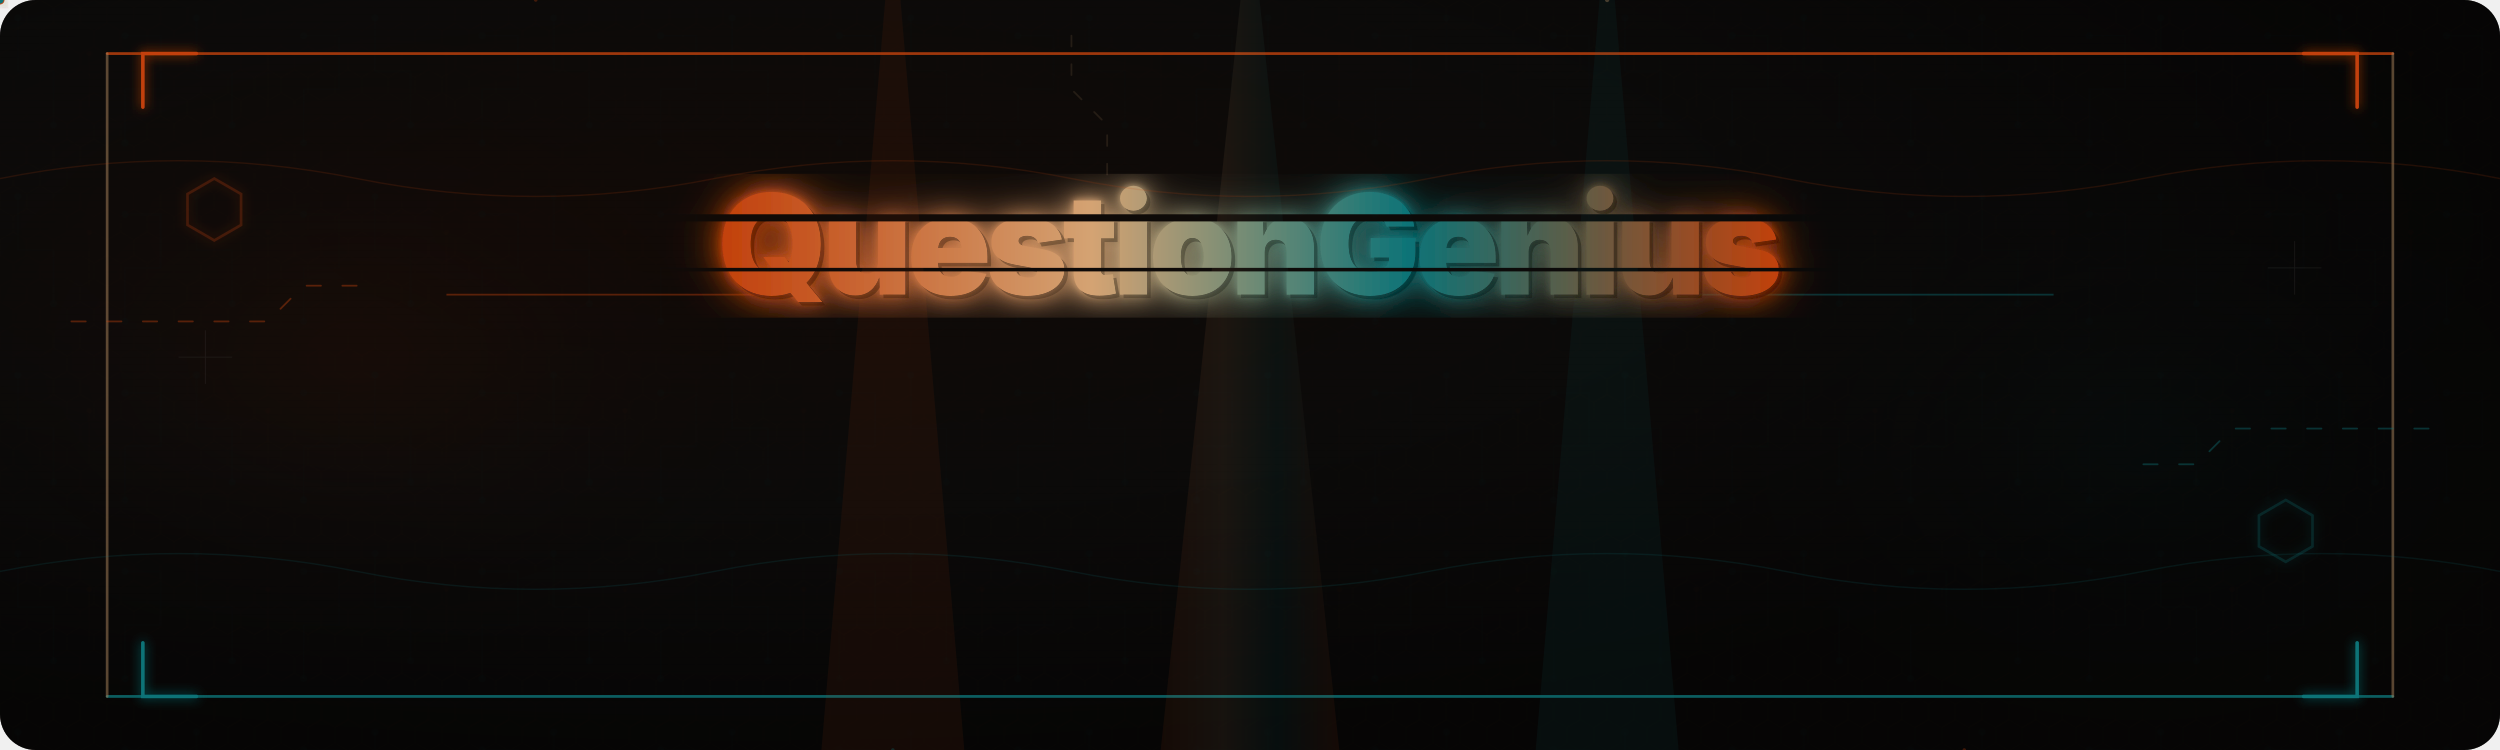
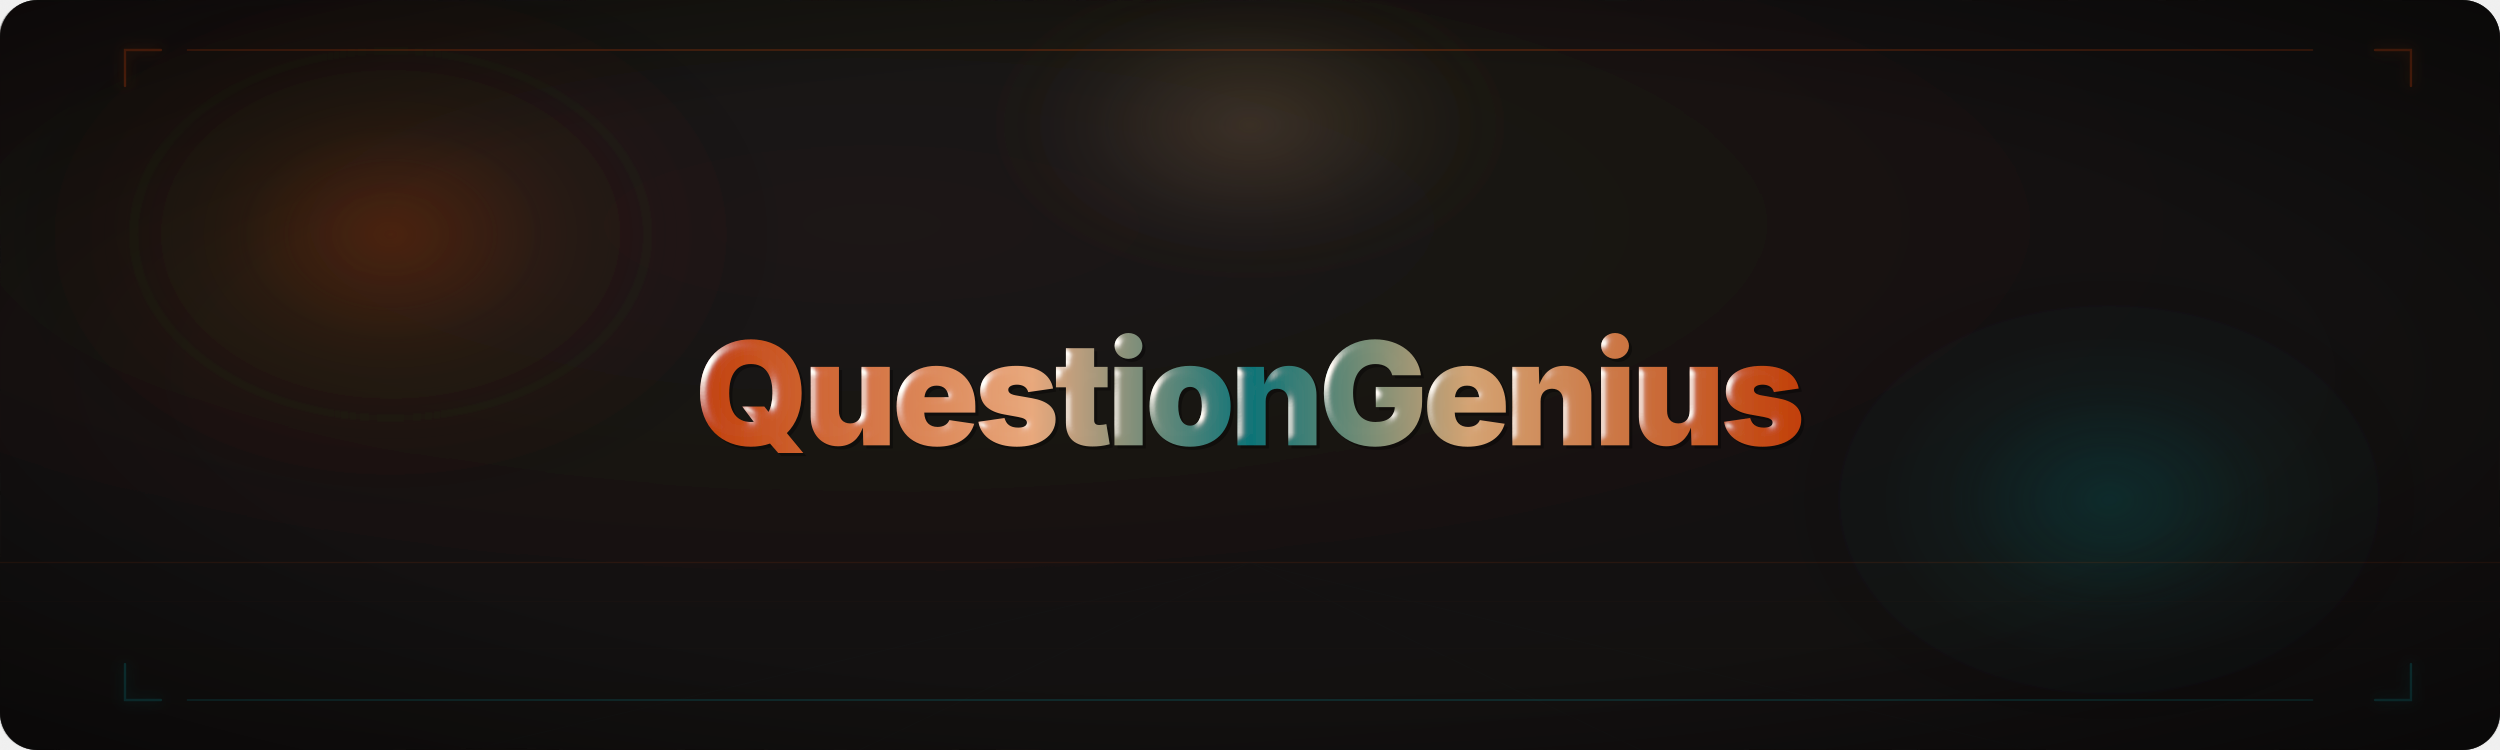
- <svg xmlns="http://www.w3.org/2000/svg" viewBox="0 0 1400 420" width="100%" style="max-width: 1400px;" preserveAspectRatio="xMidYMid slice">
+ <svg xmlns="http://www.w3.org/2000/svg" viewBox="0 0 1600 480" width="100%" style="max-width: 1600px;" preserveAspectRatio="xMidYMid slice">
  <defs>
-     <radialGradient id="mesh1" cx="30%" cy="30%" r="70%">
-       <stop offset="0%" stop-color="#2a1810">
-         <animate attributeName="stop-color" values="#2a1810;#1c1917;#2a1810" dur="8s" repeatCount="indefinite" />
+     <radialGradient id="voidMesh" cx="35%" cy="30%" r="85%">
+       <stop offset="0%" stop-color="#1c1815">
+         <animate attributeName="stop-color" values="#1c1815;#231e1a;#1c1815" dur="14s" repeatCount="indefinite" />
      </stop>
-       <stop offset="50%" stop-color="#1c1917">
-         <animate attributeName="stop-color" values="#1c1917;#231f1d;#1c1917" dur="10s" repeatCount="indefinite" />
+       <stop offset="45%" stop-color="#13110f">
+         <animate attributeName="stop-color" values="#13110f;#181614;#13110f" dur="18s" repeatCount="indefinite" />
      </stop>
-       <stop offset="100%" stop-color="#0f0d0c">
-         <animate attributeName="stop-color" values="#0f0d0c;#1a1512;#0f0d0c" dur="12s" repeatCount="indefinite" />
+       <stop offset="100%" stop-color="#0a0908">
+         <animate attributeName="stop-color" values="#0a0908;#0d0b0a;#0a0908" dur="22s" repeatCount="indefinite" />
      </stop>
-       <animate attributeName="cx" values="30%;70%;30%" dur="15s" repeatCount="indefinite" />
-       <animate attributeName="cy" values="30%;70%;30%" dur="18s" repeatCount="indefinite" />
-     </radialGradient>
-     <radialGradient id="orbGlow" cx="50%" cy="50%" r="50%">
-       <stop offset="0%" stop-color="rgba(194,65,12,0.25)" />
-       <stop offset="40%" stop-color="rgba(194,65,12,0.08)" />
+       <animate attributeName="cx" values="35%;40%;30%;35%" dur="24s" repeatCount="indefinite" />
+       <animate attributeName="cy" values="30%;35%;25%;30%" dur="28s" repeatCount="indefinite" />
+     </radialGradient>
+     <radialGradient id="orbWarm" cx="50%" cy="50%" r="50%">
+       <stop offset="0%" stop-color="rgba(194,65,12,0.35)" />
+       <stop offset="35%" stop-color="rgba(194,65,12,0.1)" />
      <stop offset="100%" stop-color="transparent" />
    </radialGradient>
-     <radialGradient id="orbGlowTeal" cx="50%" cy="50%" r="50%">
-       <stop offset="0%" stop-color="rgba(13,115,119,0.2)" />
-       <stop offset="50%" stop-color="rgba(13,115,119,0.05)" />
+     <radialGradient id="orbTeal" cx="50%" cy="50%" r="50%">
+       <stop offset="0%" stop-color="rgba(13,115,119,0.3)" />
+       <stop offset="40%" stop-color="rgba(13,115,119,0.08)" />
      <stop offset="100%" stop-color="transparent" />
    </radialGradient>
-     <linearGradient id="titleGrad" x1="0%" y1="0%" x2="100%" y2="0%">
-       <stop offset="0%" stop-color="#c2410c">
-         <animate attributeName="stop-color" values="#c2410c;#e85d1a;#c2410c;#8b2e05;#c2410c" dur="4s" repeatCount="indefinite" />
-         <animate attributeName="offset" values="0%;15%;0%" dur="6s" repeatCount="indefinite" />
-       </stop>
-       <stop offset="35%" stop-color="#d4a373">
-         <animate attributeName="stop-color" values="#d4a373;#f5c99a;#d4a373;#b88a5a;#d4a373" dur="5s" repeatCount="indefinite" />
-       </stop>
-       <stop offset="65%" stop-color="#0d7377">
-         <animate attributeName="stop-color" values="#0d7377;#1a9a9e;#0d7377;#085a5e;#0d7377" dur="4.5s" repeatCount="indefinite" />
-         <animate attributeName="offset" values="65%;85%;65%" dur="7s" repeatCount="indefinite" />
-       </stop>
-       <stop offset="100%" stop-color="#c2410c">
-         <animate attributeName="stop-color" values="#c2410c;#d4a373;#0d7377;#c2410c" dur="8s" repeatCount="indefinite" />
-       </stop>
+     <radialGradient id="orbSand" cx="50%" cy="50%" r="50%">
+       <stop offset="0%" stop-color="rgba(212,163,115,0.2)" />
+       <stop offset="50%" stop-color="rgba(212,163,115,0.05)" />
+       <stop offset="100%" stop-color="transparent" />
+     </radialGradient>
+     <linearGradient id="titleShimmer" x1="0%" y1="0%" x2="100%" y2="0%">
+       <stop offset="0%" stop-color="#c2410c" />
+       <stop offset="30%" stop-color="#e8a87c" />
+       <stop offset="50%" stop-color="#0d7377" />
+       <stop offset="70%" stop-color="#d4a373" />
+       <stop offset="100%" stop-color="#c2410c" />
+       <animateTransform attributeName="gradientTransform" type="translate" from="-1600 0" to="1600 0" dur="5s" repeatCount="indefinite" begin="3s" />
    </linearGradient>
-     <filter id="neonGlow" x="-100%" y="-100%" width="300%" height="300%">
-       <feGaussianBlur stdDeviation="2" result="blur1" />
-       <feGaussianBlur stdDeviation="6" result="blur2" />
-       <feGaussianBlur stdDeviation="12" result="blur3" />
-       <feMerge>
-         <feMergeNode in="blur3" />
-         <feMergeNode in="blur2" />
-         <feMergeNode in="blur1" />
+     <linearGradient id="streakShimmer" x1="0%" y1="0%" x2="100%" y2="0%">
+       <stop offset="0%" stop-color="transparent" />
+       <stop offset="42%" stop-color="transparent" />
+       <stop offset="50%" stop-color="rgba(255,255,255,0.25)" />
+       <stop offset="58%" stop-color="transparent" />
+       <stop offset="100%" stop-color="transparent" />
+       <animateTransform attributeName="gradientTransform" type="translate" from="-1600 0" to="1600 0" dur="7s" repeatCount="indefinite" begin="4s" />
+     </linearGradient>
+     <filter id="etherealDistort" x="-20%" y="-20%" width="140%" height="140%">
+       <feTurbulence type="fractalNoise" baseFrequency="0.008" numOctaves="3" seed="1" result="turb">
+         <animate attributeName="seed" values="1;2;3;4;5;6;7;8;9;10;1" dur="30s" repeatCount="indefinite" />
+         <animate attributeName="baseFrequency" values="0.008;0.009;0.008" dur="20s" repeatCount="indefinite" />
+       </feTurbulence>
+       <feDisplacementMap in="SourceGraphic" in2="turb" scale="4" xChannelSelector="R" yChannelSelector="G" result="distort" />
+       <feGaussianBlur in="distort" stdDeviation="0.5" result="soft" />
+       <feMerge>
+         <feMergeNode in="soft" />
+       </feMerge>
+     </filter>
+     <filter id="metallicSheen" x="-50%" y="-50%" width="200%" height="200%">
+       <feGaussianBlur in="SourceAlpha" stdDeviation="3" result="blur" />
+       <feSpecularLighting in="blur" surfaceScale="4" specularConstant="1.2" specularExponent="25" lighting-color="#fff5e6" result="spec">
+         <fePointLight x="-400" y="-200" z="300">
+           <animate attributeName="x" values="-400;2000;-400" dur="8s" repeatCount="indefinite" />
+           <animate attributeName="y" values="-200;400;-200" dur="12s" repeatCount="indefinite" />
+         </fePointLight>
+       </feSpecularLighting>
+       <feComposite in="spec" in2="SourceAlpha" operator="in" result="specOut" />
+       <feMerge>
        <feMergeNode in="SourceGraphic" />
-       </feMerge>
-     </filter>
-     <filter id="softGlow" x="-50%" y="-50%" width="200%" height="200%">
-       <feGaussianBlur stdDeviation="3" result="blur" />
+         <feMergeNode in="specOut" />
+       </feMerge>
+     </filter>
+     <filter id="auraGlow" x="-100%" y="-100%" width="300%" height="300%">
+       <feGaussianBlur stdDeviation="2" result="b1" />
+       <feGaussianBlur stdDeviation="6" result="b2" />
+       <feGaussianBlur stdDeviation="14" result="b3" />
+       <feMerge>
+         <feMergeNode in="b3" />
+         <feMergeNode in="b2" />
+         <feMergeNode in="b1" />
+         <feMergeNode in="SourceGraphic" />
+       </feMerge>
+     </filter>
+     <filter id="softAura" x="-50%" y="-50%" width="200%" height="200%">
+       <feGaussianBlur stdDeviation="4" result="blur" />
      <feMerge>
        <feMergeNode in="blur" />
        <feMergeNode in="SourceGraphic" />
      </feMerge>
    </filter>
-     <filter id="bloom" x="-50%" y="-50%" width="200%" height="200%">
-       <feGaussianBlur stdDeviation="8" result="blur" />
-       <feComponentTransfer in="blur" result="glow">
-         <feFuncA type="linear" slope="1.5" />
-       </feComponentTransfer>
-       <feMerge>
-         <feMergeNode in="glow" />
+     <filter id="filmGrain">
+       <feTurbulence type="fractalNoise" baseFrequency="0.9" numOctaves="4" stitchTiles="stitch" result="noise" />
+       <feColorMatrix type="matrix" values="1 0 0 0 0  0 1 0 0 0  0 0 1 0 0  0 0 0 0.025 0" in="noise" result="grain" />
+       <feBlend mode="overlay" in="grain" in2="SourceGraphic" />
+     </filter>
+     <filter id="edgeBloom" x="-50%" y="-50%" width="200%" height="200%">
+       <feGaussianBlur in="SourceAlpha" stdDeviation="8" result="blur" />
+       <feColorMatrix in="blur" type="matrix" values="0 0 0 0 0.76  0 0 0 0 0.25  0 0 0 0 0.05  0 0 0 0.6 0" result="coloredBlur" />
+       <feMerge>
+         <feMergeNode in="coloredBlur" />
        <feMergeNode in="SourceGraphic" />
      </feMerge>
    </filter>
-     <filter id="noiseFilter">
-       <feTurbulence type="fractalNoise" baseFrequency="0.9" numOctaves="4" stitchTiles="stitch" result="noise" />
-       <feColorMatrix type="matrix" values="1 0 0 0 0  0 1 0 0 0  0 0 1 0 0  0 0 0 0.04 0" in="noise" result="coloredNoise" />
-       <feComposite operator="in" in="coloredNoise" in2="SourceGraphic" result="composite" />
-       <feBlend mode="multiply" in="composite" in2="SourceGraphic" />
-     </filter>
-     <pattern id="scanlines" width="4" height="4" patternUnits="userSpaceOnUse">
-       <line x1="0" y1="0" x2="4" y2="0" stroke="rgba(0,0,0,0.15)" stroke-width="1" />
-     </pattern>
-     <pattern id="hexGrid" width="30" height="52" patternUnits="userSpaceOnUse" patternTransform="scale(0.5)">
-       <path d="M15 0 L30 8.66 L30 25.98 L15 34.64 L0 25.98 L0 8.66 Z" fill="none" stroke="rgba(194,65,12,0.06)" stroke-width="0.5" />
-       <path d="M45 0 L60 8.66 L60 25.98 L45 34.64 L30 25.98 L30 8.66 Z" fill="none" stroke="rgba(194,65,12,0.06)" stroke-width="0.5" />
-       <path d="M30 25.98 L45 34.64 L45 51.96 L30 60.62 L15 51.96 L15 34.64 Z" fill="none" stroke="rgba(194,65,12,0.06)" stroke-width="0.5" />
-     </pattern>
-     <pattern id="circuit" width="100" height="100" patternUnits="userSpaceOnUse">
-       <path d="M10 10 L10 40 L30 40 L30 70" fill="none" stroke="rgba(13,115,119,0.08)" stroke-width="0.8" />
-       <circle cx="10" cy="10" r="2" fill="rgba(13,115,119,0.12)" />
-       <circle cx="30" cy="70" r="2" fill="rgba(13,115,119,0.12)" />
-       <path d="M70 20 L90 20 L90 50 L70 50 L70 80" fill="none" stroke="rgba(13,115,119,0.08)" stroke-width="0.8" />
-       <circle cx="70" cy="20" r="2" fill="rgba(13,115,119,0.12)" />
-       <circle cx="70" cy="80" r="2" fill="rgba(13,115,119,0.12)" />
-       <path d="M50 30 L50 60" fill="none" stroke="rgba(194,65,12,0.06)" stroke-width="0.6" />
-       <circle cx="50" cy="30" r="1.5" fill="rgba(194,65,12,0.1)" />
-     </pattern>
-     <mask id="glitchMask">
-       <rect x="0" y="0" width="1400" height="420" fill="white" />
-       <rect x="0" y="120" width="1400" height="4" fill="black">
-         <animate attributeName="y" values="120;125;115;120" dur="0.3s" begin="1.5s" fill="freeze" />
-         <animate attributeName="opacity" values="1;0" dur="0.1s" begin="1.8s" fill="freeze" />
-       </rect>
-       <rect x="0" y="180" width="1400" height="3" fill="black">
-         <animate attributeName="y" values="180;178;182;180" dur="0.25s" begin="1.7s" fill="freeze" />
-         <animate attributeName="opacity" values="1;0" dur="0.1s" begin="1.95s" fill="freeze" />
-       </rect>
-       <rect x="0" y="150" width="1400" height="2" fill="black">
-         <animate attributeName="y" values="150;152;148;150" dur="0.2s" begin="1.9s" fill="freeze" />
-         <animate attributeName="opacity" values="1;0" dur="0.1s" begin="2.1s" fill="freeze" />
-       </rect>
-       <rect x="0" y="0" width="0" height="420" fill="black">
-         <animate attributeName="width" from="0" to="1400" dur="1.2s" fill="freeze" calcMode="spline" keySplines="0.16 1 0.3 1" />
+     <radialGradient id="vignette" cx="50%" cy="50%" r="75%">
+       <stop offset="55%" stop-color="transparent" />
+       <stop offset="100%" stop-color="rgba(0,0,0,0.55)" />
+     </radialGradient>
+     <mask id="titleReveal">
+       <rect x="0" y="0" width="1600" height="480" fill="white" />
+       <rect x="800" y="200" width="0" height="100" fill="black" rx="2">
+         <animate attributeName="x" values="800;800;800" dur="1.6s" fill="freeze" calcMode="spline" keySplines="0.16 1 0.3 1;0.16 1 0.3 1" begin="1.8s" />
+         <animate attributeName="width" values="0;900;0" dur="1.6s" fill="freeze" calcMode="spline" keySplines="0.16 1 0.3 1;0.16 1 0.3 1" begin="1.8s" />
      </rect>
    </mask>
-     <radialGradient id="particleGrad" cx="50%" cy="50%" r="50%">
-       <stop offset="0%" stop-color="white" stop-opacity="1" />
-       <stop offset="100%" stop-color="white" stop-opacity="0" />
-     </radialGradient>
-     <clipPath id="titleClip">
-       <rect x="200" y="80" width="1000" height="120" />
-     </clipPath>
+     <mask id="shimmerMask">
+       <rect x="0" y="0" width="1600" height="480" fill="white" />
+       <rect x="0" y="200" width="1600" height="100" fill="black">
+         <animate attributeName="x" values="1600;-1600" dur="5s" repeatCount="indefinite" begin="3s" />
+       </rect>
+     </mask>
  </defs>
-   <rect width="1400" height="420" fill="url(#mesh1)" rx="20" />
-   <ellipse cx="200" cy="200" rx="300" ry="200" fill="url(#orbGlow)" opacity="0.6">
-     <animateTransform attributeName="transform" type="translate" values="0,0; 100,-50; 50,30; 0,0" dur="12s" repeatCount="indefinite" />
-     <animate attributeName="opacity" values="0.4;0.7;0.4" dur="6s" repeatCount="indefinite" />
-   </ellipse>
-   <ellipse cx="1200" cy="250" rx="250" ry="180" fill="url(#orbGlowTeal)" opacity="0.5">
-     <animateTransform attributeName="transform" type="translate" values="0,0; -80,40; -30,-20; 0,0" dur="14s" repeatCount="indefinite" />
-     <animate attributeName="opacity" values="0.3;0.6;0.3" dur="8s" repeatCount="indefinite" />
-   </ellipse>
-   <rect width="1400" height="420" fill="url(#hexGrid)" opacity="0.5" rx="20" />
-   <rect width="1400" height="420" fill="url(#circuit)" opacity="0.4" rx="20" />
-   <rect width="1400" height="420" fill="url(#scanlines)" opacity="0.3" rx="20" />
-   <rect width="1400" height="420" filter="url(#noiseFilter)" opacity="0.6" rx="20" />
-   <g fill="none" stroke-width="1.5" opacity="0.8">
-     <line x1="60" y1="30" x2="1340" y2="30" stroke="#c2410c" stroke-linecap="round">
-       <animate attributeName="stroke-dasharray" from="0 1280" to="1280 0" dur="1.5s" fill="freeze" calcMode="spline" keySplines="0.16 1 0.3 1" />
-       <animate attributeName="opacity" values="0.8;0.4;0.8" dur="3s" repeatCount="indefinite" begin="1.5s" />
-     </line>
-     <line x1="60" y1="390" x2="1340" y2="390" stroke="#0d7377" stroke-linecap="round">
-       <animate attributeName="stroke-dasharray" from="0 1280" to="1280 0" dur="1.5s" fill="freeze" calcMode="spline" keySplines="0.16 1 0.3 1" begin="0.3s" />
-       <animate attributeName="opacity" values="0.8;0.4;0.8" dur="3s" repeatCount="indefinite" begin="1.8s" />
-     </line>
-     <line x1="60" y1="30" x2="60" y2="390" stroke="#d4a373" stroke-linecap="round" opacity="0.5">
-       <animate attributeName="stroke-dasharray" from="0 360" to="360 0" dur="1s" fill="freeze" calcMode="spline" keySplines="0.16 1 0.3 1" begin="0.6s" />
-     </line>
-     <line x1="1340" y1="30" x2="1340" y2="390" stroke="#d4a373" stroke-linecap="round" opacity="0.5">
-       <animate attributeName="stroke-dasharray" from="0 360" to="360 0" dur="1s" fill="freeze" calcMode="spline" keySplines="0.16 1 0.3 1" begin="0.9s" />
-     </line>
-   </g>
-   <g stroke-width="2" fill="none" stroke-linecap="round">
-     <path d="M 80 60 L 80 30 L 110 30" stroke="#c2410c" filter="url(#softGlow)">
-       <animate attributeName="stroke-dasharray" from="0 100" to="100 0" dur="0.8s" fill="freeze" calcMode="spline" keySplines="0.16 1 0.3 1" />
-       <animate attributeName="opacity" values="1;0.6;1" dur="2s" repeatCount="indefinite" begin="1s" />
+   <rect width="1600" height="480" fill="url(#voidMesh)" rx="24" />
+   <rect width="1600" height="480" fill="url(#voidMesh)" filter="url(#etherealDistort)" opacity="0.6" rx="24" />
+   <rect width="1600" height="480" fill="#1c1815" filter="url(#filmGrain)" opacity="0.4" rx="24" />
+   <g opacity="0.5">
+     <ellipse cx="250" cy="150" rx="280" ry="200" fill="url(#orbWarm)" filter="url(#softAura)">
+       <animateTransform attributeName="transform" type="translate" values="0,0; 80,-40; 40,30; 0,0" dur="20s" repeatCount="indefinite" />
+       <animate attributeName="opacity" values="0.4;0.6;0.4" dur="8s" repeatCount="indefinite" />
+     </ellipse>
+     <ellipse cx="1350" cy="320" rx="250" ry="180" fill="url(#orbTeal)" filter="url(#softAura)">
+       <animateTransform attributeName="transform" type="translate" values="0,0; -60,30; -20,-20; 0,0" dur="24s" repeatCount="indefinite" />
+       <animate attributeName="opacity" values="0.35;0.55;0.35" dur="10s" repeatCount="indefinite" />
+     </ellipse>
+     <ellipse cx="800" cy="80" rx="200" ry="120" fill="url(#orbSand)" filter="url(#softAura)">
+       <animateTransform attributeName="transform" type="translate" values="0,0; 50,20; -30,10; 0,0" dur="18s" repeatCount="indefinite" />
+       <animate attributeName="opacity" values="0.25;0.45;0.25" dur="12s" repeatCount="indefinite" />
+     </ellipse>
+   </g>
+   <g transform="translate(800, 360)" opacity="0.12">
+     <line x1="-800" y1="0" x2="800" y2="0" stroke="#c2410c" stroke-width="0.8">
+       <animate attributeName="opacity" values="0.3;0.1;0.3" dur="6s" repeatCount="indefinite" />
+     </line>
+     <line x1="-800" y1="25" x2="800" y2="25" stroke="#c2410c" stroke-width="0.6" opacity="0.2">
+       <animate attributeName="opacity" values="0.2;0.08;0.2" dur="7s" repeatCount="indefinite" />
+     </line>
+     <line x1="-800" y1="55" x2="800" y2="55" stroke="#c2410c" stroke-width="0.4" opacity="0.15">
+       <animate attributeName="opacity" values="0.15;0.06;0.15" dur="8s" repeatCount="indefinite" />
+     </line>
+     <line x1="-800" y1="90" x2="800" y2="90" stroke="#c2410c" stroke-width="0.3" opacity="0.1">
+       <animate attributeName="opacity" values="0.1;0.04;0.1" dur="9s" repeatCount="indefinite" />
+     </line>
+     <line x1="0" y1="0" x2="-500" y2="120" stroke="#0d7377" stroke-width="0.5" opacity="0.15">
+       <animate attributeName="opacity" values="0.12;0.05;0.12" dur="10s" repeatCount="indefinite" />
+     </line>
+     <line x1="0" y1="0" x2="-250" y2="120" stroke="#0d7377" stroke-width="0.5" opacity="0.15">
+       <animate attributeName="opacity" values="0.12;0.05;0.12" dur="11s" repeatCount="indefinite" />
+     </line>
+     <line x1="0" y1="0" x2="250" y2="120" stroke="#0d7377" stroke-width="0.5" opacity="0.15">
+       <animate attributeName="opacity" values="0.12;0.05;0.12" dur="12s" repeatCount="indefinite" />
+     </line>
+     <line x1="0" y1="0" x2="500" y2="120" stroke="#0d7377" stroke-width="0.5" opacity="0.15">
+       <animate attributeName="opacity" values="0.12;0.05;0.12" dur="13s" repeatCount="indefinite" />
+     </line>
+   </g>
+   <g opacity="0.35">
+     <line x1="120" y1="32" x2="1480" y2="32" stroke="#c2410c" stroke-width="1" stroke-linecap="round">
+       <animate attributeName="stroke-dasharray" from="0 1360" to="1360 0" dur="1.4s" fill="freeze" calcMode="spline" keySplines="0.16 1 0.3 1" />
+       <animate attributeName="opacity" values="0.35;0.18;0.35" dur="5s" repeatCount="indefinite" begin="1.4s" />
+     </line>
+     <line x1="120" y1="448" x2="1480" y2="448" stroke="#0d7377" stroke-width="1" stroke-linecap="round">
+       <animate attributeName="stroke-dasharray" from="0 1360" to="1360 0" dur="1.4s" fill="freeze" calcMode="spline" keySplines="0.16 1 0.3 1" begin="0.3s" />
+       <animate attributeName="opacity" values="0.35;0.18;0.35" dur="5.5s" repeatCount="indefinite" begin="1.7s" />
+     </line>
+   </g>
+   <g stroke-width="1.5" fill="none" stroke-linecap="round" opacity="0.45">
+     <path d="M 80 55 L 80 32 L 103 32" stroke="#c2410c" filter="url(#softAura)">
+       <animate attributeName="stroke-dasharray" from="0 100" to="100 0" dur="0.9s" fill="freeze" calcMode="spline" keySplines="0.16 1 0.3 1" />
+       <animate attributeName="opacity" values="0.45;0.22;0.45" dur="4s" repeatCount="indefinite" begin="1s" />
    </path>
-     <path d="M 1290 30 L 1320 30 L 1320 60" stroke="#c2410c" filter="url(#softGlow)">
-       <animate attributeName="stroke-dasharray" from="0 100" to="100 0" dur="0.8s" fill="freeze" calcMode="spline" keySplines="0.16 1 0.3 1" begin="0.2s" />
-       <animate attributeName="opacity" values="1;0.6;1" dur="2s" repeatCount="indefinite" begin="1.2s" />
+     <path d="M 1520 32 L 1543 32 L 1543 55" stroke="#c2410c" filter="url(#softAura)">
+       <animate attributeName="stroke-dasharray" from="0 100" to="100 0" dur="0.9s" fill="freeze" calcMode="spline" keySplines="0.16 1 0.3 1" begin="0.2s" />
+       <animate attributeName="opacity" values="0.45;0.22;0.45" dur="4s" repeatCount="indefinite" begin="1.2s" />
    </path>
-     <path d="M 80 360 L 80 390 L 110 390" stroke="#0d7377" filter="url(#softGlow)">
-       <animate attributeName="stroke-dasharray" from="0 100" to="100 0" dur="0.8s" fill="freeze" calcMode="spline" keySplines="0.16 1 0.3 1" begin="0.4s" />
-       <animate attributeName="opacity" values="1;0.6;1" dur="2s" repeatCount="indefinite" begin="1.4s" />
+     <path d="M 80 425 L 80 448 L 103 448" stroke="#0d7377" filter="url(#softAura)">
+       <animate attributeName="stroke-dasharray" from="0 100" to="100 0" dur="0.9s" fill="freeze" calcMode="spline" keySplines="0.16 1 0.3 1" begin="0.4s" />
+       <animate attributeName="opacity" values="0.45;0.22;0.45" dur="4s" repeatCount="indefinite" begin="1.4s" />
    </path>
-     <path d="M 1290 390 L 1320 390 L 1320 360" stroke="#0d7377" filter="url(#softGlow)">
-       <animate attributeName="stroke-dasharray" from="0 100" to="100 0" dur="0.8s" fill="freeze" calcMode="spline" keySplines="0.16 1 0.3 1" begin="0.6s" />
-       <animate attributeName="opacity" values="1;0.6;1" dur="2s" repeatCount="indefinite" begin="1.6s" />
+     <path d="M 1520 448 L 1543 448 L 1543 425" stroke="#0d7377" filter="url(#softAura)">
+       <animate attributeName="stroke-dasharray" from="0 100" to="100 0" dur="0.9s" fill="freeze" calcMode="spline" keySplines="0.16 1 0.3 1" begin="0.6s" />
+       <animate attributeName="opacity" values="0.45;0.22;0.45" dur="4s" repeatCount="indefinite" begin="1.6s" />
    </path>
  </g>
-   <g opacity="0.3">
-     <polygon points="120,100 135,108.66 135,125.98 120,134.64 105,125.98 105,108.66" fill="none" stroke="#c2410c" stroke-width="1.5" filter="url(#softGlow)">
-       <animateTransform attributeName="transform" type="rotate" from="0 120 117" to="360 120 117" dur="20s" repeatCount="indefinite" />
-       <animate attributeName="opacity" values="0.2;0.5;0.2" dur="4s" repeatCount="indefinite" />
-     </polygon>
-     <polygon points="1280,280 1295,288.66 1295,305.98 1280,314.64 1265,305.98 1265,288.66" fill="none" stroke="#0d7377" stroke-width="1.5" filter="url(#softGlow)">
-       <animateTransform attributeName="transform" type="rotate" from="0 1280 297" to="-360 1280 297" dur="25s" repeatCount="indefinite" />
-       <animate attributeName="opacity" values="0.2;0.5;0.2" dur="5s" repeatCount="indefinite" />
-     </polygon>
-     <path fill="rgba(194,65,12,0.08)" filter="url(#softGlow)">
-       <animate attributeName="d" values="M 180,150 Q 200,130 220,150 Q 240,170 220,190 Q 200,210 180,190 Q 160,170 180,150;               M 180,145 Q 205,125 225,155 Q 235,175 215,195 Q 195,215 175,185 Q 165,165 180,145;               M 180,150 Q 200,130 220,150 Q 240,170 220,190 Q 200,210 180,190 Q 160,170 180,150" dur="8s" repeatCount="indefinite" />
-     </path>
-     <path fill="rgba(13,115,119,0.08)" filter="url(#softGlow)">
-       <animate attributeName="d" values="M 1220,220 Q 1240,200 1260,220 Q 1280,240 1260,260 Q 1240,280 1220,260 Q 1200,240 1220,220;               M 1220,215 Q 1245,195 1265,225 Q 1275,245 1255,265 Q 1235,285 1215,255 Q 1205,235 1220,215;               M 1220,220 Q 1240,200 1260,220 Q 1280,240 1260,260 Q 1240,280 1220,260 Q 1200,240 1220,220" dur="10s" repeatCount="indefinite" />
-     </path>
-   </g>
-   <g fill="none" stroke-width="1" opacity="0.4">
-     <path d="M 40 180 L 150 180 L 170 160 L 200 160" stroke="#c2410c" stroke-linecap="round" stroke-dasharray="8 12">
-       <animate attributeName="stroke-dashoffset" from="0" to="-20" dur="1s" repeatCount="indefinite" />
-     </path>
-     <path d="M 1360 240 L 1250 240 L 1230 260 L 1200 260" stroke="#0d7377" stroke-linecap="round" stroke-dasharray="8 12">
-       <animate attributeName="stroke-dashoffset" from="0" to="-20" dur="1.2s" repeatCount="indefinite" />
-     </path>
-     <path d="M 600 20 L 600 50 L 620 70 L 620 100" stroke="#d4a373" stroke-linecap="round" stroke-dasharray="6 10" opacity="0.3">
-       <animate attributeName="stroke-dashoffset" from="0" to="-16" dur="0.8s" repeatCount="indefinite" />
-     </path>
-   </g>
-   <g>
-     <circle r="2.5" fill="#c2410c" filter="url(#softGlow)">
-       <animate attributeName="cx" values="100;300;500;300;100" dur="15s" repeatCount="indefinite" />
-       <animate attributeName="cy" values="50;150;100;200;50" dur="12s" repeatCount="indefinite" />
-       <animate attributeName="opacity" values="0.3;0.8;0.4;0.7;0.3" dur="4s" repeatCount="indefinite" />
-       <animate attributeName="r" values="2;3.5;2;2.5;2" dur="3s" repeatCount="indefinite" />
-     </circle>
-     <circle r="2" fill="#d4a373" filter="url(#softGlow)">
-       <animate attributeName="cx" values="1300;1100;900;1100;1300" dur="18s" repeatCount="indefinite" />
-       <animate attributeName="cy" values="350;250;300;150;350" dur="14s" repeatCount="indefinite" />
-       <animate attributeName="opacity" values="0.2;0.6;0.3;0.7;0.2" dur="5s" repeatCount="indefinite" />
-     </circle>
-     <circle r="1.8" fill="#0d7377" filter="url(#softGlow)">
-       <animate attributeName="cx" values="200;400;600;400;200" dur="20s" repeatCount="indefinite" />
-       <animate attributeName="cy" values="350;300;350;280;350" dur="16s" repeatCount="indefinite" />
-       <animate attributeName="opacity" values="0.3;0.7;0.4;0.6;0.3" dur="4.5s" repeatCount="indefinite" />
-     </circle>
-     <circle r="2.2" fill="#c2410c" filter="url(#softGlow)">
-       <animate attributeName="cx" values="1200;1000;800;1000;1200" dur="17s" repeatCount="indefinite" />
-       <animate attributeName="cy" values="80;120;80;150;80" dur="13s" repeatCount="indefinite" />
-       <animate attributeName="opacity" values="0.4;0.8;0.5;0.7;0.4" dur="3.5s" repeatCount="indefinite" />
-     </circle>
-     <circle r="1.5" fill="#d4a373" filter="url(#softGlow)">
-       <animate attributeName="cx" values="700;900;700;500;700" dur="14s" repeatCount="indefinite" />
-       <animate attributeName="cy" values="50;100;150;100;50" dur="11s" repeatCount="indefinite" />
-       <animate attributeName="opacity" values="0.2;0.5;0.3;0.6;0.2" dur="5s" repeatCount="indefinite" />
-     </circle>
-     <circle r="2" fill="#0d7377" filter="url(#softGlow)">
-       <animate attributeName="cx" values="400;200;400;600;400" dur="19s" repeatCount="indefinite" />
-       <animate attributeName="cy" values="300;250;200;250;300" dur="15s" repeatCount="indefinite" />
-       <animate attributeName="opacity" values="0.3;0.6;0.4;0.7;0.3" dur="4s" repeatCount="indefinite" />
-     </circle>
-   </g>
-   <g opacity="0.08">
-     <polygon points="700,-50 750,420 650,420" fill="url(#titleGrad)">
-       <animateTransform attributeName="transform" type="rotate" from="-5 700 200" to="5 700 200" dur="10s" repeatCount="indefinite" values="-5 700 200; 5 700 200; -5 700 200" keyTimes="0;0.5;1" />
-     </polygon>
-     <polygon points="500,-50 540,420 460,420" fill="#c2410c">
-       <animateTransform attributeName="transform" type="rotate" from="3 500 200" to="-3 500 200" dur="12s" repeatCount="indefinite" values="3 500 200; -3 500 200; 3 500 200" keyTimes="0;0.5;1" />
-       <animate attributeName="opacity" values="0.05;0.1;0.05" dur="6s" repeatCount="indefinite" />
-     </polygon>
-     <polygon points="900,-50 940,420 860,420" fill="#0d7377">
-       <animateTransform attributeName="transform" type="rotate" from="-3 900 200" to="3 900 200" dur="14s" repeatCount="indefinite" values="-3 900 200; 3 900 200; -3 900 200" keyTimes="0;0.5;1" />
-       <animate attributeName="opacity" values="0.05;0.1;0.05" dur="7s" repeatCount="indefinite" />
-     </polygon>
-   </g>
-   <g>
-     <line x1="250" y1="165" x2="450" y2="165" stroke="#c2410c" stroke-width="1" opacity="0.4">
-       <animate attributeName="x1" from="250" to="450" dur="1s" fill="freeze" calcMode="spline" keySplines="0.16 1 0.3 1" begin="1.2s" />
-       <animate attributeName="x2" from="250" to="450" dur="1s" fill="freeze" calcMode="spline" keySplines="0.16 1 0.3 1" begin="1.2s" />
-       <animate attributeName="opacity" values="0.4;0.8;0.4" dur="3s" repeatCount="indefinite" begin="2.2s" />
-     </line>
-     <line x1="950" y1="165" x2="1150" y2="165" stroke="#0d7377" stroke-width="1" opacity="0.4">
-       <animate attributeName="x1" from="1150" to="950" dur="1s" fill="freeze" calcMode="spline" keySplines="0.16 1 0.3 1" begin="1.4s" />
-       <animate attributeName="x2" from="1150" to="950" dur="1s" fill="freeze" calcMode="spline" keySplines="0.16 1 0.3 1" begin="1.4s" />
-       <animate attributeName="opacity" values="0.4;0.8;0.4" dur="3s" repeatCount="indefinite" begin="2.4s" />
-     </line>
-   </g>
-   <g mask="url(#glitchMask)" filter="url(#neonGlow)">
-     <text x="702" y="167" text-anchor="middle" font-family="'Inter', 'Segoe UI', system-ui, -apple-system, sans-serif" font-size="78" font-weight="900" letter-spacing="-3" fill="rgba(0,0,0,0.5)">
+   <g transform="translate(800, 145)" opacity="0">
+     <circle cx="0" cy="0" r="48" fill="none" stroke="#c2410c" stroke-width="1.2" opacity="0.25" filter="url(#softAura)">
+       <animateTransform attributeName="transform" type="rotate" from="0" to="360" dur="40s" repeatCount="indefinite" />
+       <animate attributeName="r" values="48;51;48" dur="5s" repeatCount="indefinite" />
+     </circle>
+     <circle cx="0" cy="0" r="36" fill="none" stroke="#d4a373" stroke-width="0.8" opacity="0.2" filter="url(#softAura)">
+       <animateTransform attributeName="transform" type="rotate" from="360" to="0" dur="30s" repeatCount="indefinite" />
+       <animate attributeName="r" values="36;38;36" dur="4s" repeatCount="indefinite" />
+     </circle>
+     <circle cx="0" cy="0" r="24" fill="none" stroke="#0d7377" stroke-width="0.6" opacity="0.3" filter="url(#softAura)">
+       <animateTransform attributeName="transform" type="rotate" from="0" to="360" dur="20s" repeatCount="indefinite" />
+     </circle>
+     <circle cx="0" cy="0" r="30" fill="none" stroke="#c2410c" stroke-width="4" stroke-linecap="round" filter="url(#auraGlow)">
+       <animate attributeName="stroke-dasharray" from="0 200" to="200 0" dur="1.2s" fill="freeze" calcMode="spline" keySplines="0.16 1 0.3 1" begin="0.8s" />
+       <animate attributeName="opacity" from="0" to="1" dur="0.4s" fill="freeze" begin="0.8s" />
+     </circle>
+     <line x1="22" y1="22" x2="42" y2="42" stroke="#c2410c" stroke-width="4" stroke-linecap="round" filter="url(#auraGlow)">
+       <animate attributeName="stroke-dasharray" from="0 50" to="50 0" dur="0.6s" fill="freeze" calcMode="spline" keySplines="0.16 1 0.3 1" begin="1.6s" />
+       <animate attributeName="opacity" from="0" to="1" dur="0.3s" fill="freeze" begin="1.6s" />
+     </line>
+     <circle cx="0" cy="0" r="8" fill="#c2410c" filter="url(#auraGlow)">
+       <animate attributeName="r" values="8;10;8" dur="3s" repeatCount="indefinite" begin="2s" />
+       <animate attributeName="opacity" values="0.8;1;0.8" dur="2s" repeatCount="indefinite" begin="2s" />
+     </circle>
+     <circle cx="0" cy="0" r="4" fill="#faf8f5" opacity="0.9">
+       <animate attributeName="r" values="4;5;4" dur="2s" repeatCount="indefinite" begin="2s" />
+     </circle>
+     <g opacity="0.6">
+       <circle cx="0" cy="-48" r="2.5" fill="#c2410c" filter="url(#softAura)">
+         <animateTransform attributeName="transform" type="rotate" from="0" to="360" dur="16s" repeatCount="indefinite" />
+         <animate attributeName="opacity" values="0.4;0.8;0.4" dur="3s" repeatCount="indefinite" />
+       </circle>
+       <circle cx="0" cy="48" r="2.5" fill="#0d7377" filter="url(#softAura)">
+         <animateTransform attributeName="transform" type="rotate" from="180" to="540" dur="16s" repeatCount="indefinite" />
+         <animate attributeName="opacity" values="0.4;0.8;0.4" dur="3.5s" repeatCount="indefinite" />
+       </circle>
+       <circle cx="-42" cy="24" r="2" fill="#d4a373" filter="url(#softAura)">
+         <animateTransform attributeName="transform" type="rotate" from="120" to="480" dur="16s" repeatCount="indefinite" />
+         <animate attributeName="opacity" values="0.3;0.7;0.3" dur="4s" repeatCount="indefinite" />
+       </circle>
+       <circle cx="42" cy="-24" r="2" fill="#d4a373" filter="url(#softAura)">
+         <animateTransform attributeName="transform" type="rotate" from="300" to="660" dur="16s" repeatCount="indefinite" />
+         <animate attributeName="opacity" values="0.3;0.7;0.3" dur="4.5s" repeatCount="indefinite" />
+       </circle>
+     </g>
+     <g opacity="0.15" stroke-width="0.4">
+       <line x1="0" y1="0" x2="0" y2="-48" stroke="#c2410c">
+         <animateTransform attributeName="transform" type="rotate" from="0" to="360" dur="16s" repeatCount="indefinite" />
+       </line>
+       <line x1="0" y1="0" x2="0" y2="48" stroke="#0d7377">
+         <animateTransform attributeName="transform" type="rotate" from="180" to="540" dur="16s" repeatCount="indefinite" />
+       </line>
+       <line x1="0" y1="0" x2="-42" y2="24" stroke="#d4a373">
+         <animateTransform attributeName="transform" type="rotate" from="120" to="480" dur="16s" repeatCount="indefinite" />
+       </line>
+       <line x1="0" y1="0" x2="42" y2="-24" stroke="#d4a373">
+         <animateTransform attributeName="transform" type="rotate" from="300" to="660" dur="16s" repeatCount="indefinite" />
+       </line>
+     </g>
+     <circle r="1.2" fill="#faf8f5" filter="url(#softAura)">
+       <animateMotion path="M 0,0 L 0,-48" dur="2.5s" repeatCount="indefinite" begin="2.5s" />
+       <animate attributeName="opacity" values="0;1;0" dur="2.5s" repeatCount="indefinite" begin="2.5s" />
+     </circle>
+     <circle r="1.2" fill="#faf8f5" filter="url(#softAura)">
+       <animateMotion path="M 0,0 L 0,48" dur="3s" repeatCount="indefinite" begin="3s" />
+       <animate attributeName="opacity" values="0;1;0" dur="3s" repeatCount="indefinite" begin="3s" />
+     </circle>
+     <circle r="1" fill="#faf8f5" filter="url(#softAura)">
+       <animateMotion path="M 0,0 L -42,24" dur="3.5s" repeatCount="indefinite" begin="3.5s" />
+       <animate attributeName="opacity" values="0;1;0" dur="3.5s" repeatCount="indefinite" begin="3.5s" />
+     </circle>
+     <circle r="1" fill="#faf8f5" filter="url(#softAura)">
+       <animateMotion path="M 0,0 L 42,-24" dur="2.8s" repeatCount="indefinite" begin="4s" />
+       <animate attributeName="opacity" values="0;1;0" dur="2.8s" repeatCount="indefinite" begin="4s" />
+     </circle>
+     <animate attributeName="opacity" from="0" to="1" dur="0.8s" fill="freeze" begin="0.5s" />
+   </g>
+   <g mask="url(#titleReveal)">
+     <text x="802" y="287" text-anchor="middle" font-family="'Inter', 'Segoe UI', system-ui, -apple-system, sans-serif" font-size="92" font-weight="900" letter-spacing="-3" fill="rgba(0,0,0,0.35)">
      QuestionGenius
    </text>
-     <text x="700" y="165" text-anchor="middle" font-family="'Inter', 'Segoe UI', system-ui, -apple-system, sans-serif" font-size="78" font-weight="900" letter-spacing="-3" fill="url(#titleGrad)">
+     <text x="800" y="285" text-anchor="middle" font-family="'Inter', 'Segoe UI', system-ui, -apple-system, sans-serif" font-size="92" font-weight="900" letter-spacing="-3" fill="url(#titleShimmer)" filter="url(#metallicSheen)">
      QuestionGenius
    </text>
-     <text x="698" y="165" text-anchor="middle" font-family="'Inter', 'Segoe UI', system-ui, -apple-system, sans-serif" font-size="78" font-weight="900" letter-spacing="-3" fill="#c2410c" opacity="0">
-       <tspan>QuestionGenius</tspan>
-       <animate attributeName="opacity" values="0;0.4;0;0.2;0" dur="0.4s" begin="1.5s" fill="freeze" />
-       <animate attributeName="x" values="698;696;698;700;698" dur="0.3s" begin="1.5s" fill="freeze" />
-     </text>
-     <text x="702" y="165" text-anchor="middle" font-family="'Inter', 'Segoe UI', system-ui, -apple-system, sans-serif" font-size="78" font-weight="900" letter-spacing="-3" fill="#0d7377" opacity="0">
-       <tspan>QuestionGenius</tspan>
-       <animate attributeName="opacity" values="0;0.4;0;0.2;0" dur="0.4s" begin="1.6s" fill="freeze" />
-       <animate attributeName="x" values="702;704;702;700;702" dur="0.3s" begin="1.6s" fill="freeze" />
-     </text>
-   </g>
-   <g>
-     <text x="700" y="220" text-anchor="middle" font-family="'JetBrains Mono', 'Fira Code', 'Consolas', monospace" font-size="15" font-weight="500" fill="#a8a29e" letter-spacing="4" opacity="0">
+     <text x="800" y="285" text-anchor="middle" font-family="'Inter', 'Segoe UI', system-ui, -apple-system, sans-serif" font-size="92" font-weight="900" letter-spacing="-3" fill="url(#streakShimmer)" mask="url(#shimmerMask)">
+       QuestionGenius
+     </text>
+   </g>
+   <g opacity="0">
+     <text x="800" y="340" text-anchor="middle" font-family="'JetBrains Mono', 'Fira Code', 'Consolas', monospace" font-size="15" font-weight="500" fill="#78716c" letter-spacing="5">
      <tspan>TRANSFORM DOCUMENTS INTO EXAM-READY QUESTIONS</tspan>
-       <animate attributeName="opacity" from="0" to="1" dur="0.8s" begin="2.2s" fill="freeze" />
-     </text>
-     <rect x="955" y="208" width="10" height="18" fill="#c2410c" opacity="0">
-       <animate attributeName="opacity" values="0;1;0;1;0" dur="1s" repeatCount="3" begin="2.5s" fill="freeze" />
-       <animate attributeName="opacity" to="0" dur="0.1s" begin="3.5s" fill="freeze" />
+     </text>
+     <rect x="1063" y="324" width="10" height="20" fill="#c2410c" opacity="0" filter="url(#softAura)">
+       <animate attributeName="opacity" values="0;1;0;1;0" dur="1s" repeatCount="3" begin="3.4s" fill="freeze" />
+       <animate attributeName="opacity" to="0" dur="0.1s" begin="4.4s" fill="freeze" />
    </rect>
-   </g>
-   <g transform="translate(700, 270)">
-     <rect x="-100" y="-20" width="200" height="40" rx="20" fill="rgba(194,65,12,0.1)" stroke="#c2410c" stroke-width="1" opacity="0">
-       <animate attributeName="opacity" from="0" to="1" dur="0.6s" begin="2.8s" fill="freeze" />
-       <animate attributeName="stroke-dasharray" from="0 600" to="600 0" dur="1s" begin="2.8s" fill="freeze" calcMode="spline" keySplines="0.16 1 0.3 1" />
+     <animate attributeName="opacity" from="0" to="1" dur="1s" begin="3s" fill="freeze" />
+   </g>
+   <g transform="translate(800, 390)" opacity="0">
+     <rect x="-115" y="-22" width="230" height="44" rx="22" fill="rgba(194,65,12,0.06)" stroke="#c2410c" stroke-width="1.2">
+       <animate attributeName="stroke-dasharray" from="0 700" to="700 0" dur="1.2s" begin="3.8s" fill="freeze" calcMode="spline" keySplines="0.16 1 0.3 1" />
    </rect>
-     <circle cx="0" cy="0" r="20" fill="none" stroke="#c2410c" stroke-width="1" opacity="0">
-       <animate attributeName="opacity" values="0.6;0" dur="2s" repeatCount="indefinite" begin="3.5s" />
-       <animate attributeName="r" values="20;50" dur="2s" repeatCount="indefinite" begin="3.5s" />
-     </circle>
-     <circle cx="0" cy="0" r="20" fill="none" stroke="#c2410c" stroke-width="1" opacity="0">
-       <animate attributeName="opacity" values="0.6;0" dur="2s" repeatCount="indefinite" begin="4.5s" />
-       <animate attributeName="r" values="20;50" dur="2s" repeatCount="indefinite" begin="4.5s" />
-     </circle>
-     <text x="0" y="5" text-anchor="middle" font-family="'JetBrains Mono', 'Fira Code', monospace" font-size="14" font-weight="700" fill="#c2410c" opacity="0">
+     <circle cx="0" cy="0" r="22" fill="none" stroke="#c2410c" stroke-width="1" opacity="0">
+       <animate attributeName="opacity" values="0.4;0" dur="3s" repeatCount="indefinite" begin="4.5s" />
+       <animate attributeName="r" values="22;60" dur="3s" repeatCount="indefinite" begin="4.5s" />
+     </circle>
+     <circle cx="0" cy="0" r="22" fill="none" stroke="#c2410c" stroke-width="1" opacity="0">
+       <animate attributeName="opacity" values="0.4;0" dur="3s" repeatCount="indefinite" begin="6s" />
+       <animate attributeName="r" values="22;60" dur="3s" repeatCount="indefinite" begin="6s" />
+     </circle>
+     <text x="0" y="5" text-anchor="middle" font-family="'JetBrains Mono', 'Fira Code', monospace" font-size="14" font-weight="700" fill="#c2410c">
      <tspan>&lt; 2s INFERENCE</tspan>
-       <animate attributeName="opacity" from="0" to="1" dur="0.5s" begin="3.2s" fill="freeze" />
-     </text>
-     <circle cx="-75" cy="0" r="2" fill="#c2410c" opacity="0">
-       <animate attributeName="opacity" from="0" to="1" dur="0.3s" begin="3.4s" fill="freeze" />
-       <animate attributeName="opacity" values="1;0.3;1" dur="1.5s" repeatCount="indefinite" begin="3.7s" />
-     </circle>
-     <circle cx="75" cy="0" r="2" fill="#c2410c" opacity="0">
-       <animate attributeName="opacity" from="0" to="1" dur="0.3s" begin="3.5s" fill="freeze" />
-       <animate attributeName="opacity" values="1;0.3;1" dur="1.5s" repeatCount="indefinite" begin="3.8s" />
-     </circle>
-   </g>
-   <g transform="translate(700, 340)">
-     <text x="0" y="0" text-anchor="middle" font-family="'JetBrains Mono', monospace" font-size="11" font-weight="400" fill="#57534e" letter-spacing="2" opacity="0">
+     </text>
+     <circle cx="-90" cy="0" r="2.5" fill="#c2410c" opacity="0.5">
+       <animate attributeName="opacity" values="0.3;0.8;0.3" dur="2s" repeatCount="indefinite" begin="4.5s" />
+     </circle>
+     <circle cx="90" cy="0" r="2.5" fill="#c2410c" opacity="0.5">
+       <animate attributeName="opacity" values="0.3;0.8;0.3" dur="2s" repeatCount="indefinite" begin="5s" />
+     </circle>
+     <animate attributeName="opacity" from="0" to="1" dur="0.8s" begin="3.8s" fill="freeze" />
+   </g>
+   <g transform="translate(800, 455)" opacity="0">
+     <text x="0" y="0" text-anchor="middle" font-family="'JetBrains Mono', monospace" font-size="10" font-weight="400" fill="#44403c" letter-spacing="3.5">
      <tspan>GROQ LPU  ·  LLAMA 3.3-70B  ·  VANILLA JS  ·  ZERO BUNDLE</tspan>
-       <animate attributeName="opacity" from="0" to="0.7" dur="1s" begin="3.5s" fill="freeze" />
-     </text>
-     <line x1="-200" y1="12" x2="200" y2="12" stroke="#57534e" stroke-width="0.5" opacity="0">
-       <animate attributeName="opacity" from="0" to="0.4" dur="0.8s" begin="3.8s" fill="freeze" />
-       <animate attributeName="x1" from="0" to="-200" dur="0.8s" begin="3.8s" fill="freeze" calcMode="spline" keySplines="0.16 1 0.3 1" />
-       <animate attributeName="x2" from="0" to="200" dur="0.8s" begin="3.8s" fill="freeze" calcMode="spline" keySplines="0.16 1 0.3 1" />
-     </line>
-   </g>
-   <g fill="#57534e">
-     <circle cx="60" cy="30" r="2" opacity="0">
-       <animate attributeName="opacity" from="0" to="0.5" dur="0.5s" begin="2s" fill="freeze" />
-       <animate attributeName="r" values="2;3;2" dur="3s" repeatCount="indefinite" begin="2.5s" />
-     </circle>
-     <circle cx="1340" cy="30" r="2" opacity="0">
-       <animate attributeName="opacity" from="0" to="0.5" dur="0.5s" begin="2.2s" fill="freeze" />
-       <animate attributeName="r" values="2;3;2" dur="3s" repeatCount="indefinite" begin="2.7s" />
-     </circle>
-     <circle cx="60" cy="390" r="2" opacity="0">
-       <animate attributeName="opacity" from="0" to="0.5" dur="0.5s" begin="2.4s" fill="freeze" />
-       <animate attributeName="r" values="2;3;2" dur="3s" repeatCount="indefinite" begin="2.9s" />
-     </circle>
-     <circle cx="1340" cy="390" r="2" opacity="0">
-       <animate attributeName="opacity" from="0" to="0.5" dur="0.5s" begin="2.6s" fill="freeze" />
-       <animate attributeName="r" values="2;3;2" dur="3s" repeatCount="indefinite" begin="3.1s" />
-     </circle>
-   </g>
-   <g opacity="0.3">
-     <circle cx="300" cy="0" r="1" fill="#c2410c">
-       <animate attributeName="cy" from="0" to="420" dur="3s" repeatCount="indefinite" begin="0s" />
-       <animate attributeName="opacity" values="0;0.6;0" dur="3s" repeatCount="indefinite" begin="0s" />
-     </circle>
-     <circle cx="500" cy="420" r="1" fill="#0d7377">
-       <animate attributeName="cy" from="420" to="0" dur="4s" repeatCount="indefinite" begin="1s" />
-       <animate attributeName="opacity" values="0;0.5;0" dur="4s" repeatCount="indefinite" begin="1s" />
-     </circle>
-     <circle cx="900" cy="0" r="1.2" fill="#d4a373">
-       <animate attributeName="cy" from="0" to="420" dur="3.5s" repeatCount="indefinite" begin="2s" />
-       <animate attributeName="opacity" values="0;0.5;0" dur="3.5s" repeatCount="indefinite" begin="2s" />
-     </circle>
-     <circle cx="1100" cy="420" r="1" fill="#c2410c">
-       <animate attributeName="cy" from="420" to="0" dur="5s" repeatCount="indefinite" begin="0.5s" />
-       <animate attributeName="opacity" values="0;0.4;0" dur="5s" repeatCount="indefinite" begin="0.5s" />
-     </circle>
-   </g>
-   <g fill="none" stroke-width="0.8" opacity="0.15">
-     <path d="M 0,100 Q 100,80 200,100 T 400,100 T 600,100 T 800,100 T 1000,100 T 1200,100 T 1400,100" stroke="#c2410c">
-       <animate attributeName="d" values="M 0,100 Q 100,80 200,100 T 400,100 T 600,100 T 800,100 T 1000,100 T 1200,100 T 1400,100;               M 0,100 Q 100,120 200,100 T 400,100 T 600,100 T 800,100 T 1000,100 T 1200,100 T 1400,100;               M 0,100 Q 100,80 200,100 T 400,100 T 600,100 T 800,100 T 1000,100 T 1200,100 T 1400,100" dur="6s" repeatCount="indefinite" />
-     </path>
-     <path d="M 0,320 Q 100,300 200,320 T 400,320 T 600,320 T 800,320 T 1000,320 T 1200,320 T 1400,320" stroke="#0d7377">
-       <animate attributeName="d" values="M 0,320 Q 100,300 200,320 T 400,320 T 600,320 T 800,320 T 1000,320 T 1200,320 T 1400,320;               M 0,320 Q 100,340 200,320 T 400,320 T 600,320 T 800,320 T 1000,320 T 1200,320 T 1400,320;               M 0,320 Q 100,300 200,320 T 400,320 T 600,320 T 800,320 T 1000,320 T 1200,320 T 1400,320" dur="8s" repeatCount="indefinite" />
-     </path>
-   </g>
-   <g stroke="#57534e" stroke-width="0.5" opacity="0.2">
-     <line x1="100" y1="200" x2="130" y2="200">
-       <animate attributeName="opacity" values="0.1;0.3;0.1" dur="4s" repeatCount="indefinite" />
-     </line>
-     <line x1="115" y1="185" x2="115" y2="215">
-       <animate attributeName="opacity" values="0.1;0.3;0.1" dur="4s" repeatCount="indefinite" />
-     </line>
-     <line x1="1270" y1="150" x2="1300" y2="150">
-       <animate attributeName="opacity" values="0.1;0.3;0.1" dur="5s" repeatCount="indefinite" />
-     </line>
-     <line x1="1285" y1="135" x2="1285" y2="165">
-       <animate attributeName="opacity" values="0.1;0.3;0.1" dur="5s" repeatCount="indefinite" />
-     </line>
-   </g>
+     </text>
+     <line x1="-200" y1="14" x2="200" y2="14" stroke="#44403c" stroke-width="0.5" opacity="0.25">
+       <animate attributeName="x1" from="0" to="-200" dur="1s" begin="4.5s" fill="freeze" calcMode="spline" keySplines="0.16 1 0.3 1" />
+       <animate attributeName="x2" from="0" to="200" dur="1s" begin="4.5s" fill="freeze" calcMode="spline" keySplines="0.16 1 0.3 1" />
+     </line>
+     <animate attributeName="opacity" from="0" to="0.8" dur="1s" begin="4.2s" fill="freeze" />
+   </g>
+   <rect width="1600" height="480" fill="url(#vignette)" rx="24" pointer-events="none" />
</svg>
